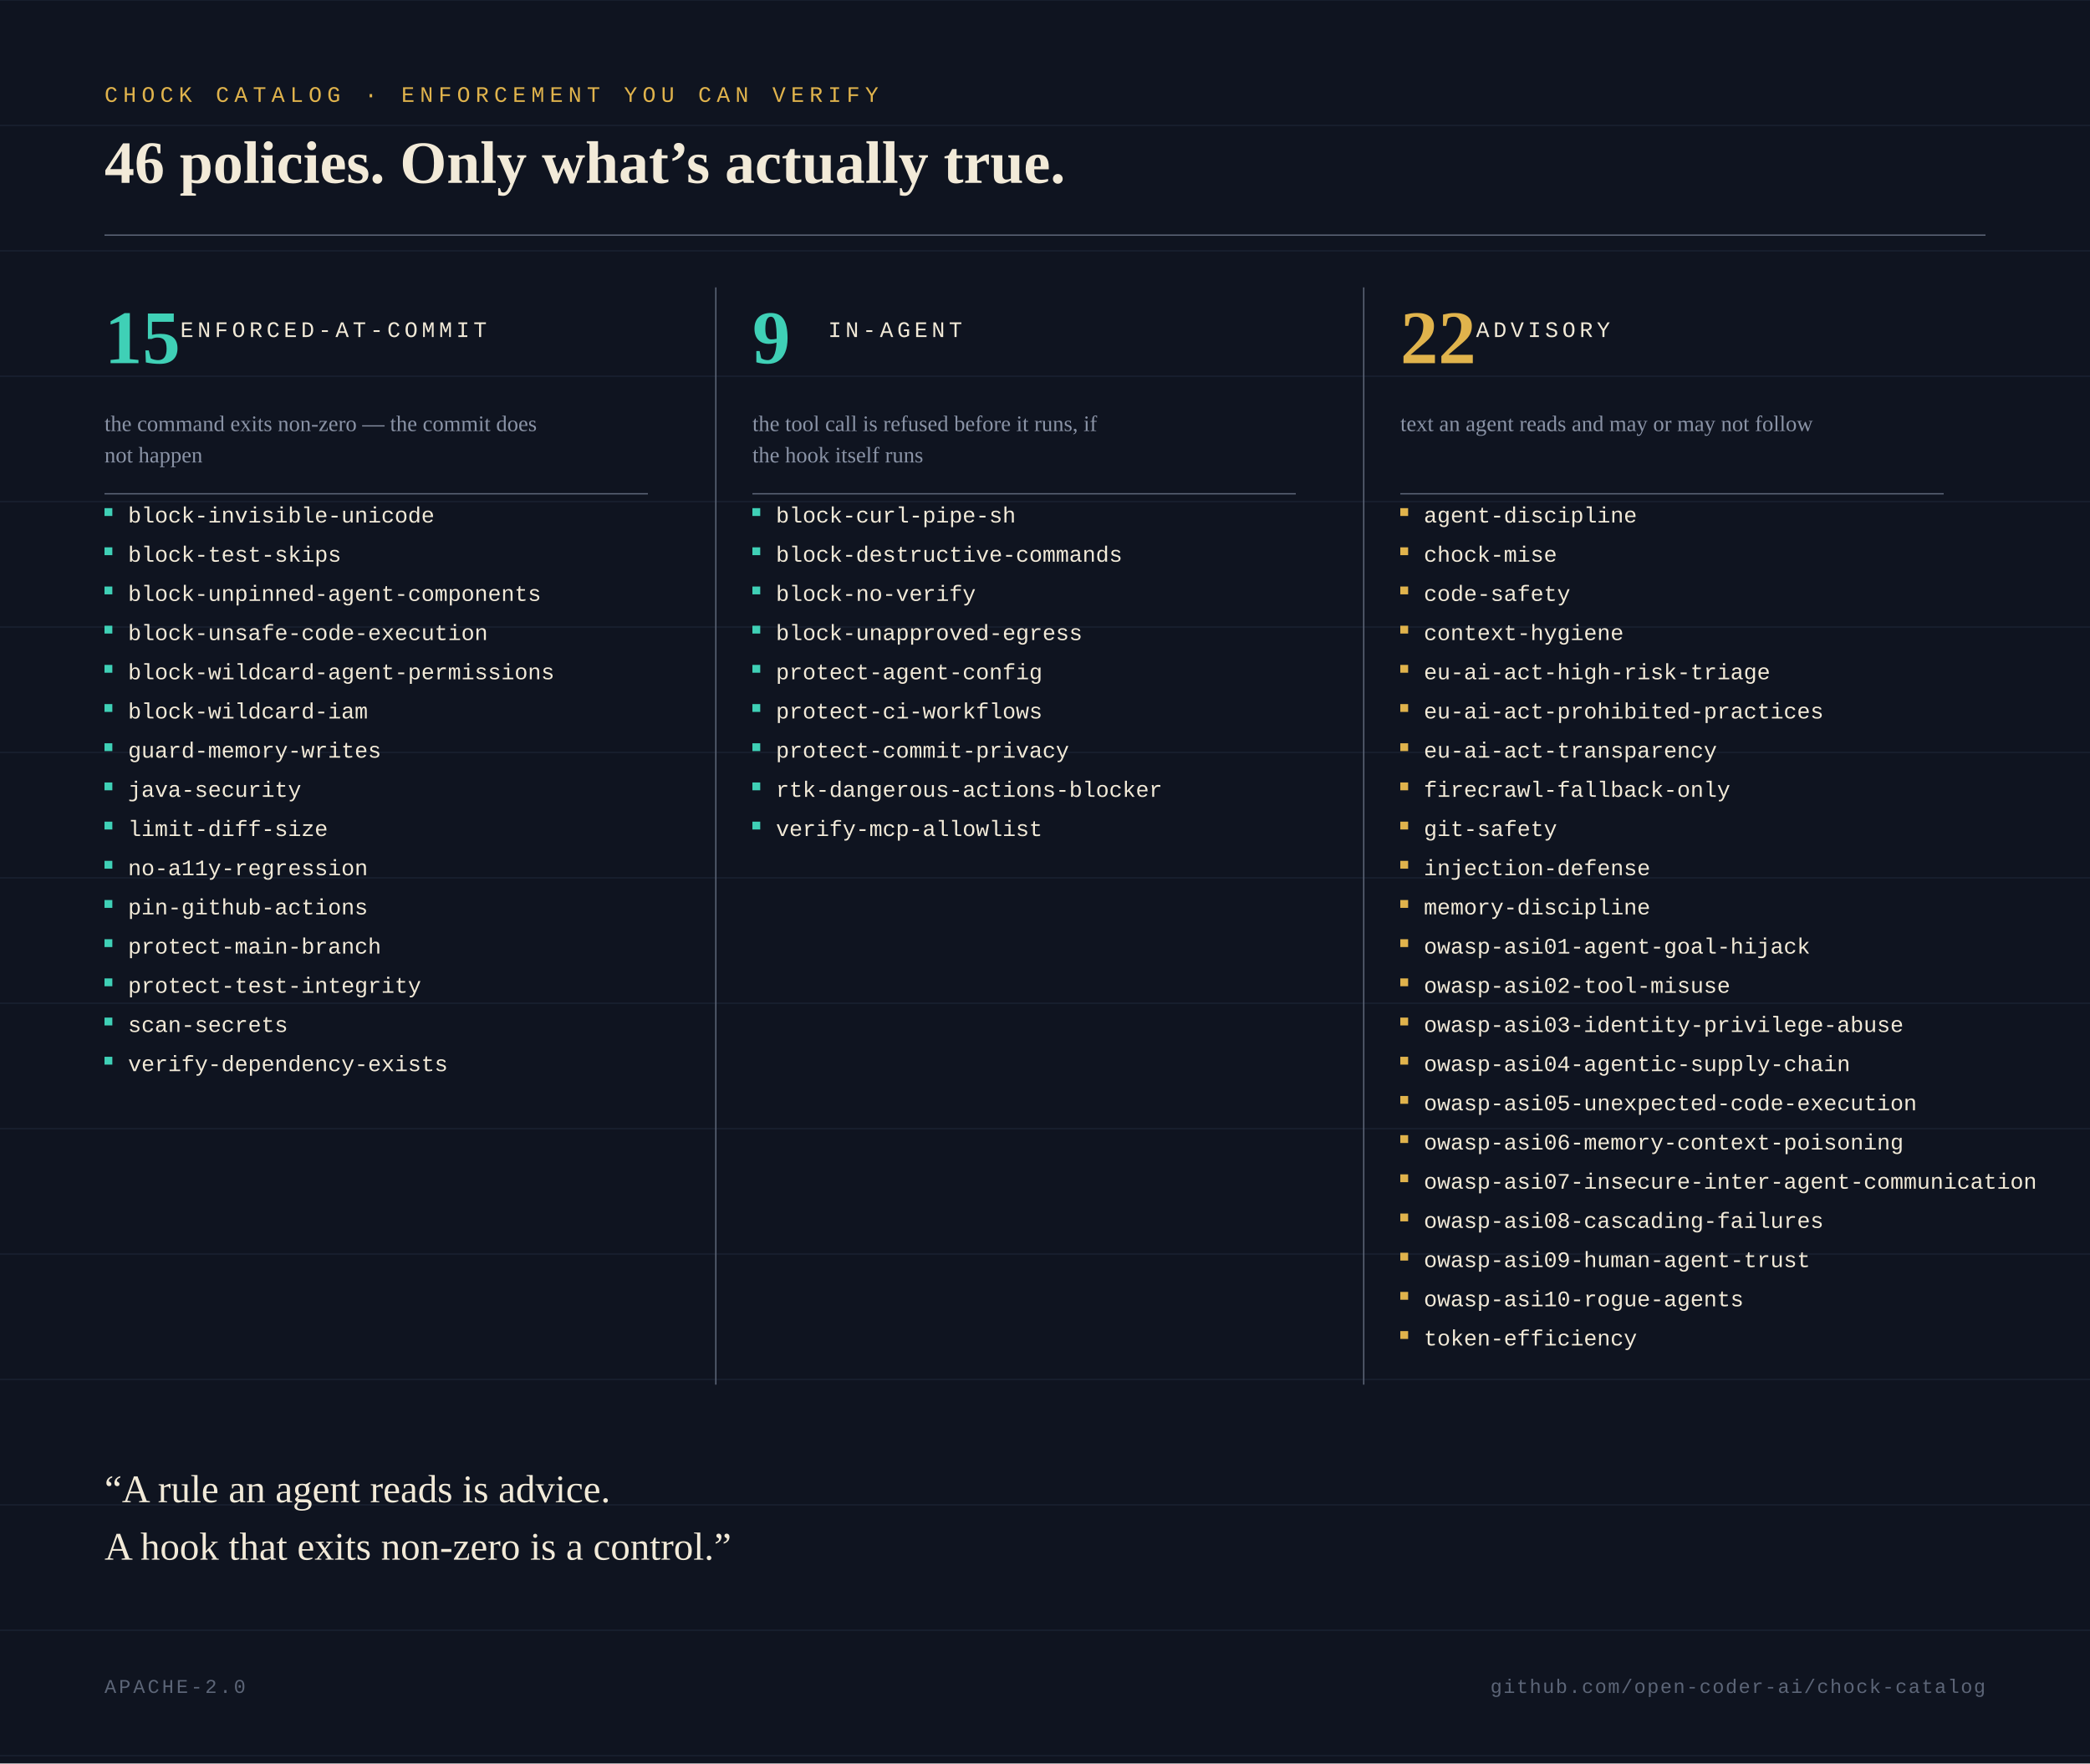
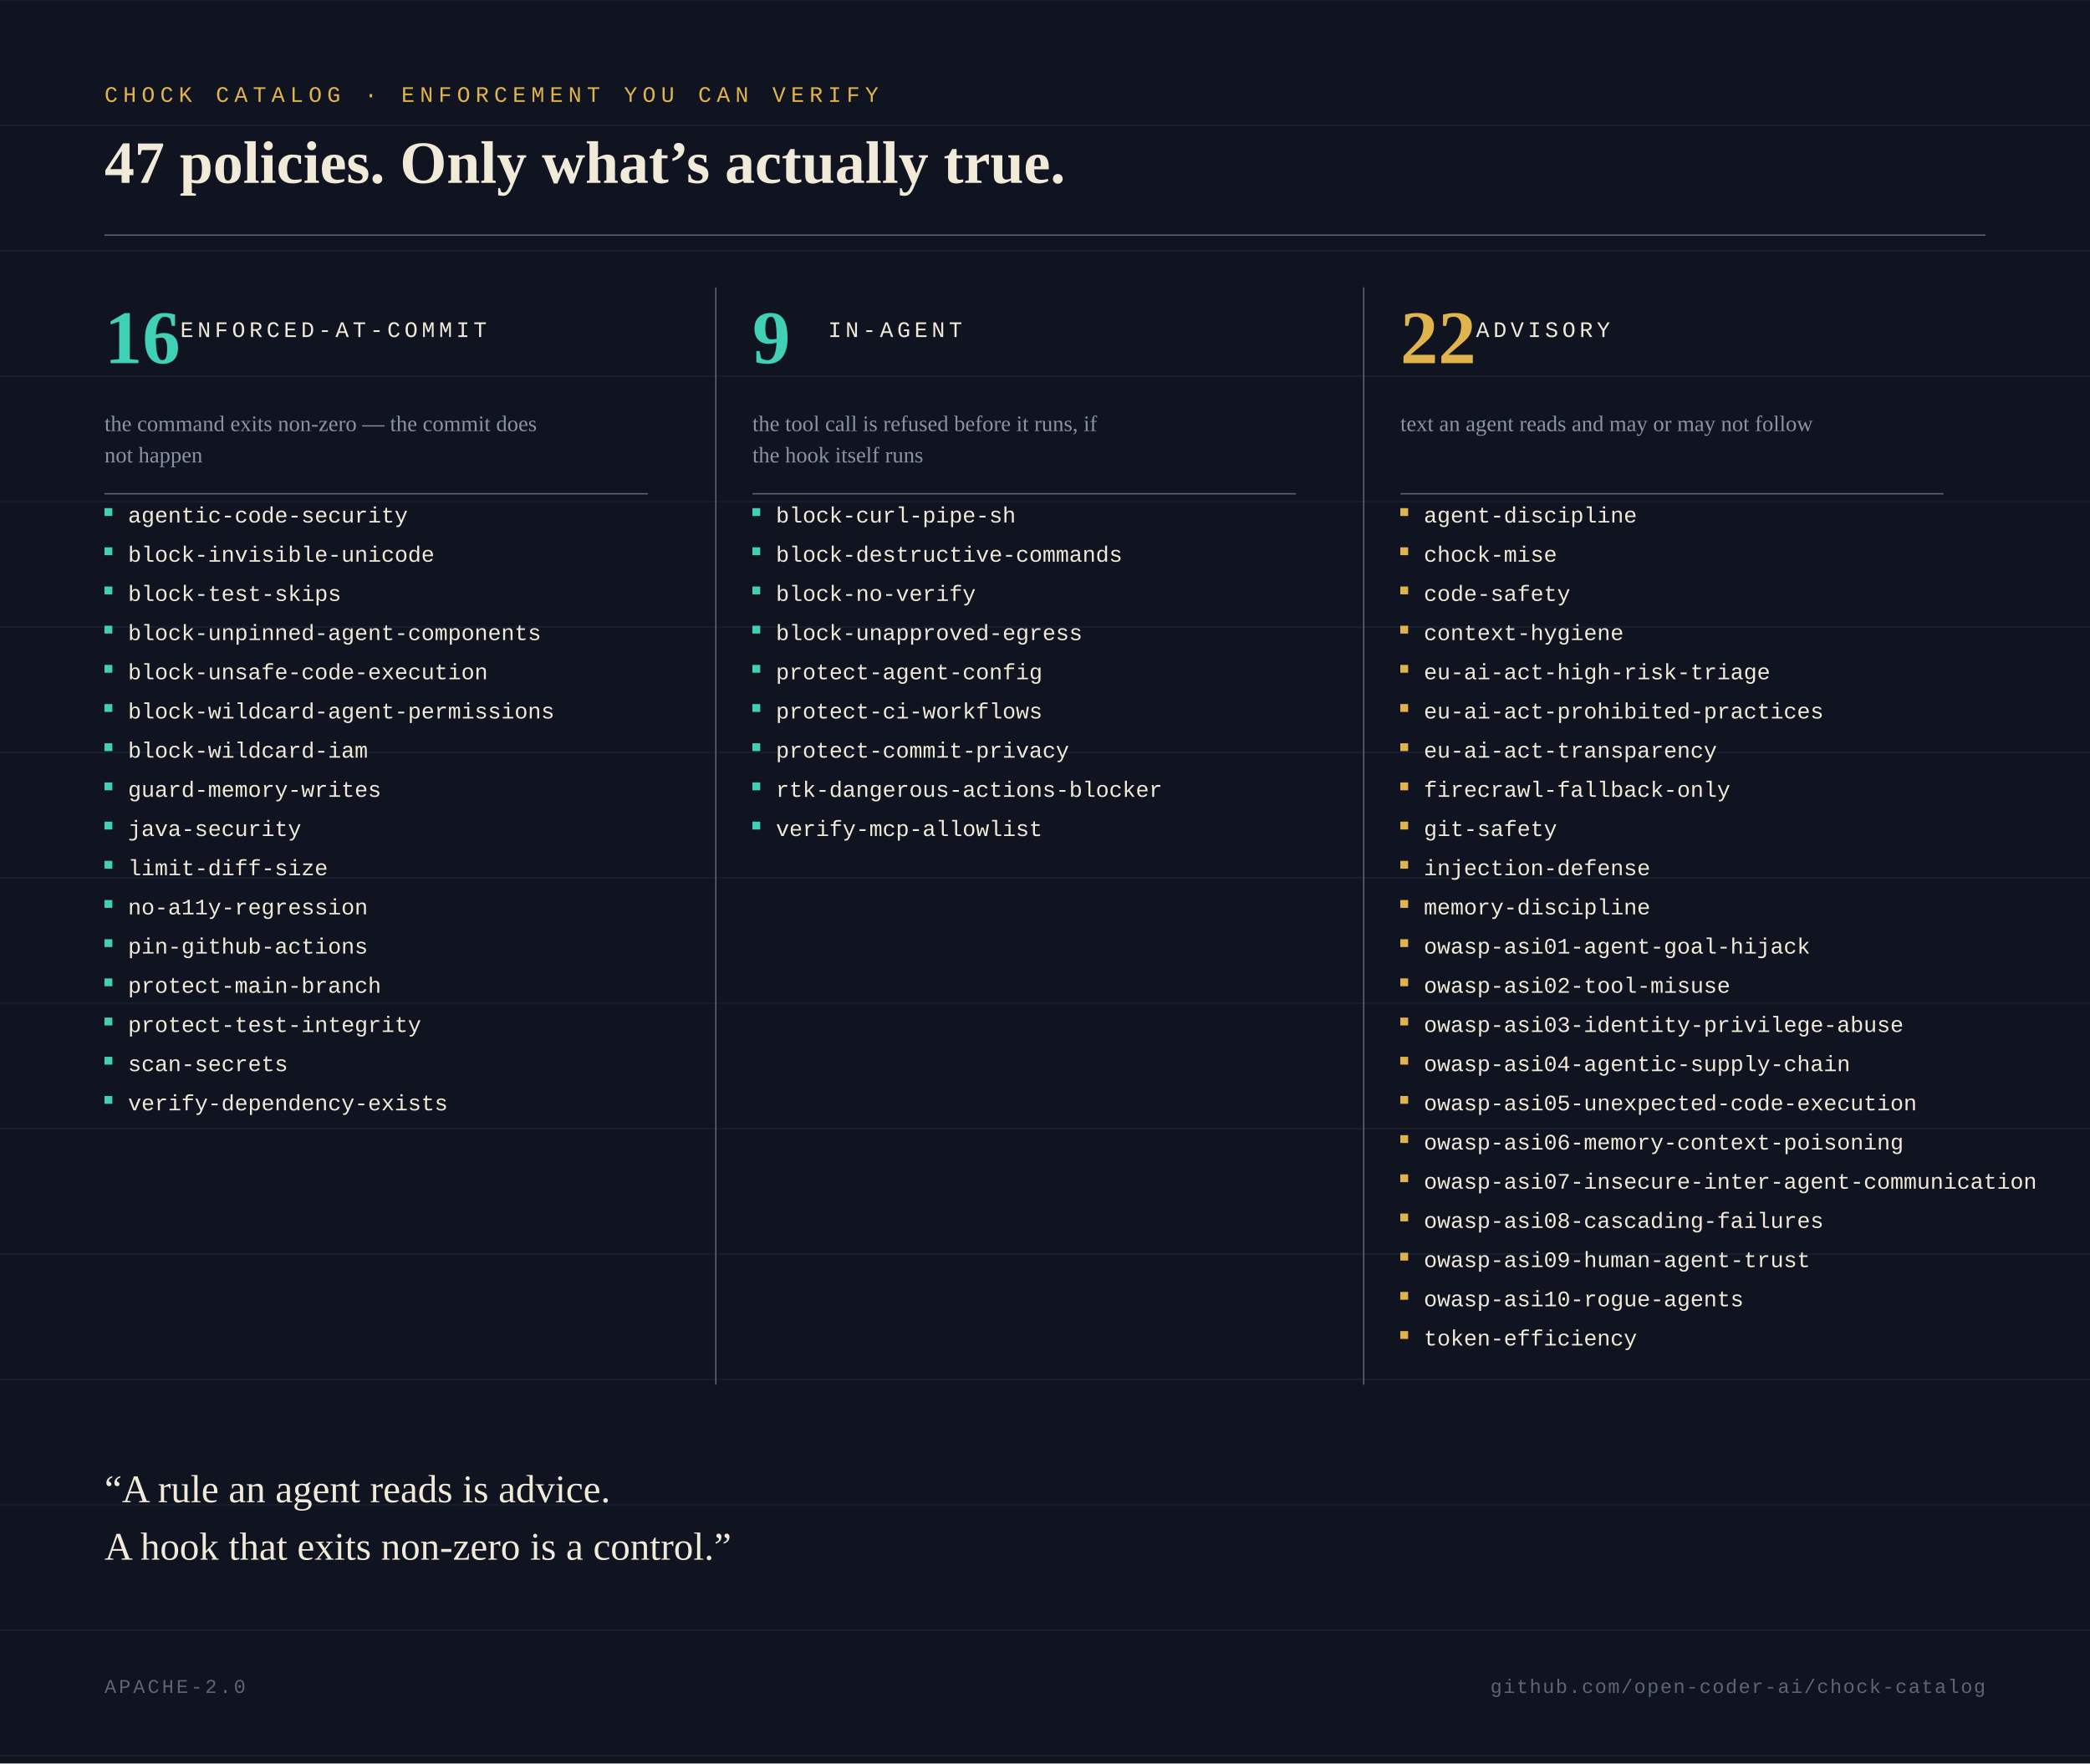
- <svg xmlns="http://www.w3.org/2000/svg" viewBox="0 0 1600 1350" width="1600" height="1350" role="img" aria-label="46 policies: 15 enforced-at-commit, 9 in-agent, 22 advisory">
+ <svg xmlns="http://www.w3.org/2000/svg" viewBox="0 0 1600 1350" width="1600" height="1350" role="img" aria-label="47 policies: 16 enforced-at-commit, 9 in-agent, 22 advisory">
  <rect width="1600" height="1350" fill="#0f1420" />
  <line x1="0" y1="0" x2="1600" y2="0" stroke="#1a2130" stroke-width="1" />
  <line x1="0" y1="96" x2="1600" y2="96" stroke="#1a2130" stroke-width="1" />
  <line x1="0" y1="192" x2="1600" y2="192" stroke="#1a2130" stroke-width="1" />
  <line x1="0" y1="288" x2="1600" y2="288" stroke="#1a2130" stroke-width="1" />
  <line x1="0" y1="384" x2="1600" y2="384" stroke="#1a2130" stroke-width="1" />
  <line x1="0" y1="480" x2="1600" y2="480" stroke="#1a2130" stroke-width="1" />
  <line x1="0" y1="576" x2="1600" y2="576" stroke="#1a2130" stroke-width="1" />
  <line x1="0" y1="672" x2="1600" y2="672" stroke="#1a2130" stroke-width="1" />
  <line x1="0" y1="768" x2="1600" y2="768" stroke="#1a2130" stroke-width="1" />
  <line x1="0" y1="864" x2="1600" y2="864" stroke="#1a2130" stroke-width="1" />
  <line x1="0" y1="960" x2="1600" y2="960" stroke="#1a2130" stroke-width="1" />
  <line x1="0" y1="1056" x2="1600" y2="1056" stroke="#1a2130" stroke-width="1" />
  <line x1="0" y1="1152" x2="1600" y2="1152" stroke="#1a2130" stroke-width="1" />
  <line x1="0" y1="1248" x2="1600" y2="1248" stroke="#1a2130" stroke-width="1" />
  <line x1="0" y1="1344" x2="1600" y2="1344" stroke="#1a2130" stroke-width="1" />
  <text x="80" y="78" font-family="'Cascadia Code', Consolas, 'Courier New', monospace" font-size="17" letter-spacing="4" fill="#e0b34c">CHOCK CATALOG · ENFORCEMENT YOU CAN VERIFY</text>
-   <text x="80" y="140" font-family="Georgia, 'Times New Roman', serif" font-size="46" font-weight="bold" fill="#f2ead8">46 policies. Only what’s actually true.</text>
+   <text x="80" y="140" font-family="Georgia, 'Times New Roman', serif" font-size="46" font-weight="bold" fill="#f2ead8">47 policies. Only what’s actually true.</text>
  <line x1="80" y1="180" x2="1520" y2="180" stroke="#5c6577" stroke-width="1" />
-   <text x="80" y="278" font-family="Georgia, 'Times New Roman', serif" font-size="58" font-weight="bold" fill="#3fd0b6">15</text>
+   <text x="80" y="278" font-family="Georgia, 'Times New Roman', serif" font-size="58" font-weight="bold" fill="#3fd0b6">16</text>
  <text x="138" y="258" font-family="'Cascadia Code', Consolas, 'Courier New', monospace" font-size="17" letter-spacing="3" fill="#f2ead8">ENFORCED-AT-COMMIT</text>
  <text x="80" y="330" font-family="Georgia, 'Times New Roman', serif" font-size="17" fill="#8a93a6">the command exits non-zero — the commit does</text>
  <text x="80" y="354" font-family="Georgia, 'Times New Roman', serif" font-size="17" fill="#8a93a6">not happen</text>
  <line x1="80" y1="378" x2="496" y2="378" stroke="#5c6577" stroke-width="1" />
  <rect x="80" y="389" width="6" height="6" fill="#3fd0b6" />
-   <text x="98" y="400" font-family="'Cascadia Code', Consolas, 'Courier New', monospace" font-size="17" fill="#f2ead8">block-invisible-unicode</text>
+   <text x="98" y="400" font-family="'Cascadia Code', Consolas, 'Courier New', monospace" font-size="17" fill="#f2ead8">agentic-code-security</text>
  <rect x="80" y="419" width="6" height="6" fill="#3fd0b6" />
-   <text x="98" y="430" font-family="'Cascadia Code', Consolas, 'Courier New', monospace" font-size="17" fill="#f2ead8">block-test-skips</text>
+   <text x="98" y="430" font-family="'Cascadia Code', Consolas, 'Courier New', monospace" font-size="17" fill="#f2ead8">block-invisible-unicode</text>
  <rect x="80" y="449" width="6" height="6" fill="#3fd0b6" />
-   <text x="98" y="460" font-family="'Cascadia Code', Consolas, 'Courier New', monospace" font-size="17" fill="#f2ead8">block-unpinned-agent-components</text>
+   <text x="98" y="460" font-family="'Cascadia Code', Consolas, 'Courier New', monospace" font-size="17" fill="#f2ead8">block-test-skips</text>
  <rect x="80" y="479" width="6" height="6" fill="#3fd0b6" />
-   <text x="98" y="490" font-family="'Cascadia Code', Consolas, 'Courier New', monospace" font-size="17" fill="#f2ead8">block-unsafe-code-execution</text>
+   <text x="98" y="490" font-family="'Cascadia Code', Consolas, 'Courier New', monospace" font-size="17" fill="#f2ead8">block-unpinned-agent-components</text>
  <rect x="80" y="509" width="6" height="6" fill="#3fd0b6" />
-   <text x="98" y="520" font-family="'Cascadia Code', Consolas, 'Courier New', monospace" font-size="17" fill="#f2ead8">block-wildcard-agent-permissions</text>
+   <text x="98" y="520" font-family="'Cascadia Code', Consolas, 'Courier New', monospace" font-size="17" fill="#f2ead8">block-unsafe-code-execution</text>
  <rect x="80" y="539" width="6" height="6" fill="#3fd0b6" />
-   <text x="98" y="550" font-family="'Cascadia Code', Consolas, 'Courier New', monospace" font-size="17" fill="#f2ead8">block-wildcard-iam</text>
+   <text x="98" y="550" font-family="'Cascadia Code', Consolas, 'Courier New', monospace" font-size="17" fill="#f2ead8">block-wildcard-agent-permissions</text>
  <rect x="80" y="569" width="6" height="6" fill="#3fd0b6" />
-   <text x="98" y="580" font-family="'Cascadia Code', Consolas, 'Courier New', monospace" font-size="17" fill="#f2ead8">guard-memory-writes</text>
+   <text x="98" y="580" font-family="'Cascadia Code', Consolas, 'Courier New', monospace" font-size="17" fill="#f2ead8">block-wildcard-iam</text>
  <rect x="80" y="599" width="6" height="6" fill="#3fd0b6" />
-   <text x="98" y="610" font-family="'Cascadia Code', Consolas, 'Courier New', monospace" font-size="17" fill="#f2ead8">java-security</text>
+   <text x="98" y="610" font-family="'Cascadia Code', Consolas, 'Courier New', monospace" font-size="17" fill="#f2ead8">guard-memory-writes</text>
  <rect x="80" y="629" width="6" height="6" fill="#3fd0b6" />
-   <text x="98" y="640" font-family="'Cascadia Code', Consolas, 'Courier New', monospace" font-size="17" fill="#f2ead8">limit-diff-size</text>
+   <text x="98" y="640" font-family="'Cascadia Code', Consolas, 'Courier New', monospace" font-size="17" fill="#f2ead8">java-security</text>
  <rect x="80" y="659" width="6" height="6" fill="#3fd0b6" />
-   <text x="98" y="670" font-family="'Cascadia Code', Consolas, 'Courier New', monospace" font-size="17" fill="#f2ead8">no-a11y-regression</text>
+   <text x="98" y="670" font-family="'Cascadia Code', Consolas, 'Courier New', monospace" font-size="17" fill="#f2ead8">limit-diff-size</text>
  <rect x="80" y="689" width="6" height="6" fill="#3fd0b6" />
-   <text x="98" y="700" font-family="'Cascadia Code', Consolas, 'Courier New', monospace" font-size="17" fill="#f2ead8">pin-github-actions</text>
+   <text x="98" y="700" font-family="'Cascadia Code', Consolas, 'Courier New', monospace" font-size="17" fill="#f2ead8">no-a11y-regression</text>
  <rect x="80" y="719" width="6" height="6" fill="#3fd0b6" />
-   <text x="98" y="730" font-family="'Cascadia Code', Consolas, 'Courier New', monospace" font-size="17" fill="#f2ead8">protect-main-branch</text>
+   <text x="98" y="730" font-family="'Cascadia Code', Consolas, 'Courier New', monospace" font-size="17" fill="#f2ead8">pin-github-actions</text>
  <rect x="80" y="749" width="6" height="6" fill="#3fd0b6" />
-   <text x="98" y="760" font-family="'Cascadia Code', Consolas, 'Courier New', monospace" font-size="17" fill="#f2ead8">protect-test-integrity</text>
+   <text x="98" y="760" font-family="'Cascadia Code', Consolas, 'Courier New', monospace" font-size="17" fill="#f2ead8">protect-main-branch</text>
  <rect x="80" y="779" width="6" height="6" fill="#3fd0b6" />
-   <text x="98" y="790" font-family="'Cascadia Code', Consolas, 'Courier New', monospace" font-size="17" fill="#f2ead8">scan-secrets</text>
+   <text x="98" y="790" font-family="'Cascadia Code', Consolas, 'Courier New', monospace" font-size="17" fill="#f2ead8">protect-test-integrity</text>
  <rect x="80" y="809" width="6" height="6" fill="#3fd0b6" />
-   <text x="98" y="820" font-family="'Cascadia Code', Consolas, 'Courier New', monospace" font-size="17" fill="#f2ead8">verify-dependency-exists</text>
+   <text x="98" y="820" font-family="'Cascadia Code', Consolas, 'Courier New', monospace" font-size="17" fill="#f2ead8">scan-secrets</text>
+   <rect x="80" y="839" width="6" height="6" fill="#3fd0b6" />
+   <text x="98" y="850" font-family="'Cascadia Code', Consolas, 'Courier New', monospace" font-size="17" fill="#f2ead8">verify-dependency-exists</text>
  <line x1="548" y1="220" x2="548" y2="1060" stroke="#5c6577" stroke-width="1" />
  <text x="576" y="278" font-family="Georgia, 'Times New Roman', serif" font-size="58" font-weight="bold" fill="#3fd0b6">9</text>
  <text x="634" y="258" font-family="'Cascadia Code', Consolas, 'Courier New', monospace" font-size="17" letter-spacing="3" fill="#f2ead8">IN-AGENT</text>
  <text x="576" y="330" font-family="Georgia, 'Times New Roman', serif" font-size="17" fill="#8a93a6">the tool call is refused before it runs, if</text>
  <text x="576" y="354" font-family="Georgia, 'Times New Roman', serif" font-size="17" fill="#8a93a6">the hook itself runs</text>
  <line x1="576" y1="378" x2="992" y2="378" stroke="#5c6577" stroke-width="1" />
  <rect x="576" y="389" width="6" height="6" fill="#3fd0b6" />
  <text x="594" y="400" font-family="'Cascadia Code', Consolas, 'Courier New', monospace" font-size="17" fill="#f2ead8">block-curl-pipe-sh</text>
  <rect x="576" y="419" width="6" height="6" fill="#3fd0b6" />
  <text x="594" y="430" font-family="'Cascadia Code', Consolas, 'Courier New', monospace" font-size="17" fill="#f2ead8">block-destructive-commands</text>
  <rect x="576" y="449" width="6" height="6" fill="#3fd0b6" />
  <text x="594" y="460" font-family="'Cascadia Code', Consolas, 'Courier New', monospace" font-size="17" fill="#f2ead8">block-no-verify</text>
  <rect x="576" y="479" width="6" height="6" fill="#3fd0b6" />
  <text x="594" y="490" font-family="'Cascadia Code', Consolas, 'Courier New', monospace" font-size="17" fill="#f2ead8">block-unapproved-egress</text>
  <rect x="576" y="509" width="6" height="6" fill="#3fd0b6" />
  <text x="594" y="520" font-family="'Cascadia Code', Consolas, 'Courier New', monospace" font-size="17" fill="#f2ead8">protect-agent-config</text>
  <rect x="576" y="539" width="6" height="6" fill="#3fd0b6" />
  <text x="594" y="550" font-family="'Cascadia Code', Consolas, 'Courier New', monospace" font-size="17" fill="#f2ead8">protect-ci-workflows</text>
  <rect x="576" y="569" width="6" height="6" fill="#3fd0b6" />
  <text x="594" y="580" font-family="'Cascadia Code', Consolas, 'Courier New', monospace" font-size="17" fill="#f2ead8">protect-commit-privacy</text>
  <rect x="576" y="599" width="6" height="6" fill="#3fd0b6" />
  <text x="594" y="610" font-family="'Cascadia Code', Consolas, 'Courier New', monospace" font-size="17" fill="#f2ead8">rtk-dangerous-actions-blocker</text>
  <rect x="576" y="629" width="6" height="6" fill="#3fd0b6" />
  <text x="594" y="640" font-family="'Cascadia Code', Consolas, 'Courier New', monospace" font-size="17" fill="#f2ead8">verify-mcp-allowlist</text>
  <line x1="1044" y1="220" x2="1044" y2="1060" stroke="#5c6577" stroke-width="1" />
  <text x="1072" y="278" font-family="Georgia, 'Times New Roman', serif" font-size="58" font-weight="bold" fill="#e0b34c">22</text>
  <text x="1130" y="258" font-family="'Cascadia Code', Consolas, 'Courier New', monospace" font-size="17" letter-spacing="3" fill="#f2ead8">ADVISORY</text>
  <text x="1072" y="330" font-family="Georgia, 'Times New Roman', serif" font-size="17" fill="#8a93a6">text an agent reads and may or may not follow</text>
  <line x1="1072" y1="378" x2="1488" y2="378" stroke="#5c6577" stroke-width="1" />
  <rect x="1072" y="389" width="6" height="6" fill="#e0b34c" />
  <text x="1090" y="400" font-family="'Cascadia Code', Consolas, 'Courier New', monospace" font-size="17" fill="#f2ead8">agent-discipline</text>
  <rect x="1072" y="419" width="6" height="6" fill="#e0b34c" />
  <text x="1090" y="430" font-family="'Cascadia Code', Consolas, 'Courier New', monospace" font-size="17" fill="#f2ead8">chock-mise</text>
  <rect x="1072" y="449" width="6" height="6" fill="#e0b34c" />
  <text x="1090" y="460" font-family="'Cascadia Code', Consolas, 'Courier New', monospace" font-size="17" fill="#f2ead8">code-safety</text>
  <rect x="1072" y="479" width="6" height="6" fill="#e0b34c" />
  <text x="1090" y="490" font-family="'Cascadia Code', Consolas, 'Courier New', monospace" font-size="17" fill="#f2ead8">context-hygiene</text>
  <rect x="1072" y="509" width="6" height="6" fill="#e0b34c" />
  <text x="1090" y="520" font-family="'Cascadia Code', Consolas, 'Courier New', monospace" font-size="17" fill="#f2ead8">eu-ai-act-high-risk-triage</text>
  <rect x="1072" y="539" width="6" height="6" fill="#e0b34c" />
  <text x="1090" y="550" font-family="'Cascadia Code', Consolas, 'Courier New', monospace" font-size="17" fill="#f2ead8">eu-ai-act-prohibited-practices</text>
  <rect x="1072" y="569" width="6" height="6" fill="#e0b34c" />
  <text x="1090" y="580" font-family="'Cascadia Code', Consolas, 'Courier New', monospace" font-size="17" fill="#f2ead8">eu-ai-act-transparency</text>
  <rect x="1072" y="599" width="6" height="6" fill="#e0b34c" />
  <text x="1090" y="610" font-family="'Cascadia Code', Consolas, 'Courier New', monospace" font-size="17" fill="#f2ead8">firecrawl-fallback-only</text>
  <rect x="1072" y="629" width="6" height="6" fill="#e0b34c" />
  <text x="1090" y="640" font-family="'Cascadia Code', Consolas, 'Courier New', monospace" font-size="17" fill="#f2ead8">git-safety</text>
  <rect x="1072" y="659" width="6" height="6" fill="#e0b34c" />
  <text x="1090" y="670" font-family="'Cascadia Code', Consolas, 'Courier New', monospace" font-size="17" fill="#f2ead8">injection-defense</text>
  <rect x="1072" y="689" width="6" height="6" fill="#e0b34c" />
  <text x="1090" y="700" font-family="'Cascadia Code', Consolas, 'Courier New', monospace" font-size="17" fill="#f2ead8">memory-discipline</text>
  <rect x="1072" y="719" width="6" height="6" fill="#e0b34c" />
  <text x="1090" y="730" font-family="'Cascadia Code', Consolas, 'Courier New', monospace" font-size="17" fill="#f2ead8">owasp-asi01-agent-goal-hijack</text>
  <rect x="1072" y="749" width="6" height="6" fill="#e0b34c" />
  <text x="1090" y="760" font-family="'Cascadia Code', Consolas, 'Courier New', monospace" font-size="17" fill="#f2ead8">owasp-asi02-tool-misuse</text>
  <rect x="1072" y="779" width="6" height="6" fill="#e0b34c" />
  <text x="1090" y="790" font-family="'Cascadia Code', Consolas, 'Courier New', monospace" font-size="17" fill="#f2ead8">owasp-asi03-identity-privilege-abuse</text>
  <rect x="1072" y="809" width="6" height="6" fill="#e0b34c" />
  <text x="1090" y="820" font-family="'Cascadia Code', Consolas, 'Courier New', monospace" font-size="17" fill="#f2ead8">owasp-asi04-agentic-supply-chain</text>
  <rect x="1072" y="839" width="6" height="6" fill="#e0b34c" />
  <text x="1090" y="850" font-family="'Cascadia Code', Consolas, 'Courier New', monospace" font-size="17" fill="#f2ead8">owasp-asi05-unexpected-code-execution</text>
  <rect x="1072" y="869" width="6" height="6" fill="#e0b34c" />
  <text x="1090" y="880" font-family="'Cascadia Code', Consolas, 'Courier New', monospace" font-size="17" fill="#f2ead8">owasp-asi06-memory-context-poisoning</text>
  <rect x="1072" y="899" width="6" height="6" fill="#e0b34c" />
  <text x="1090" y="910" font-family="'Cascadia Code', Consolas, 'Courier New', monospace" font-size="17" fill="#f2ead8">owasp-asi07-insecure-inter-agent-communication</text>
  <rect x="1072" y="929" width="6" height="6" fill="#e0b34c" />
  <text x="1090" y="940" font-family="'Cascadia Code', Consolas, 'Courier New', monospace" font-size="17" fill="#f2ead8">owasp-asi08-cascading-failures</text>
  <rect x="1072" y="959" width="6" height="6" fill="#e0b34c" />
  <text x="1090" y="970" font-family="'Cascadia Code', Consolas, 'Courier New', monospace" font-size="17" fill="#f2ead8">owasp-asi09-human-agent-trust</text>
  <rect x="1072" y="989" width="6" height="6" fill="#e0b34c" />
  <text x="1090" y="1000" font-family="'Cascadia Code', Consolas, 'Courier New', monospace" font-size="17" fill="#f2ead8">owasp-asi10-rogue-agents</text>
  <rect x="1072" y="1019" width="6" height="6" fill="#e0b34c" />
  <text x="1090" y="1030" font-family="'Cascadia Code', Consolas, 'Courier New', monospace" font-size="17" fill="#f2ead8">token-efficiency</text>
  <text x="80" y="1150" font-family="Georgia, 'Times New Roman', serif" font-size="30" fill="#f2ead8">“A rule an agent reads is advice.</text>
  <text x="80" y="1194" font-family="Georgia, 'Times New Roman', serif" font-size="30" fill="#f2ead8">A hook that exits non-zero is a control.”</text>
  <text x="80" y="1296" font-family="'Cascadia Code', Consolas, 'Courier New', monospace" font-size="15" letter-spacing="2" fill="#5c6577">APACHE-2.0</text>
  <text x="1520" y="1296" text-anchor="end" font-family="'Cascadia Code', Consolas, 'Courier New', monospace" font-size="15" letter-spacing="1" fill="#5c6577">github.com/open-coder-ai/chock-catalog</text>
</svg>
